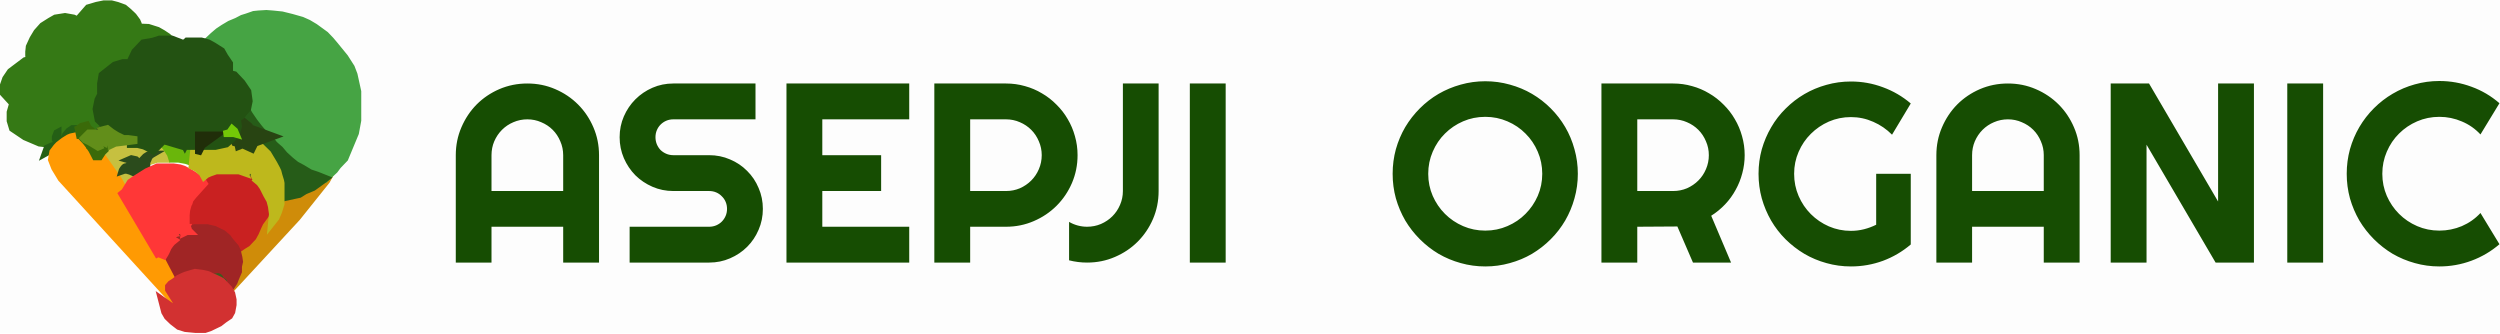
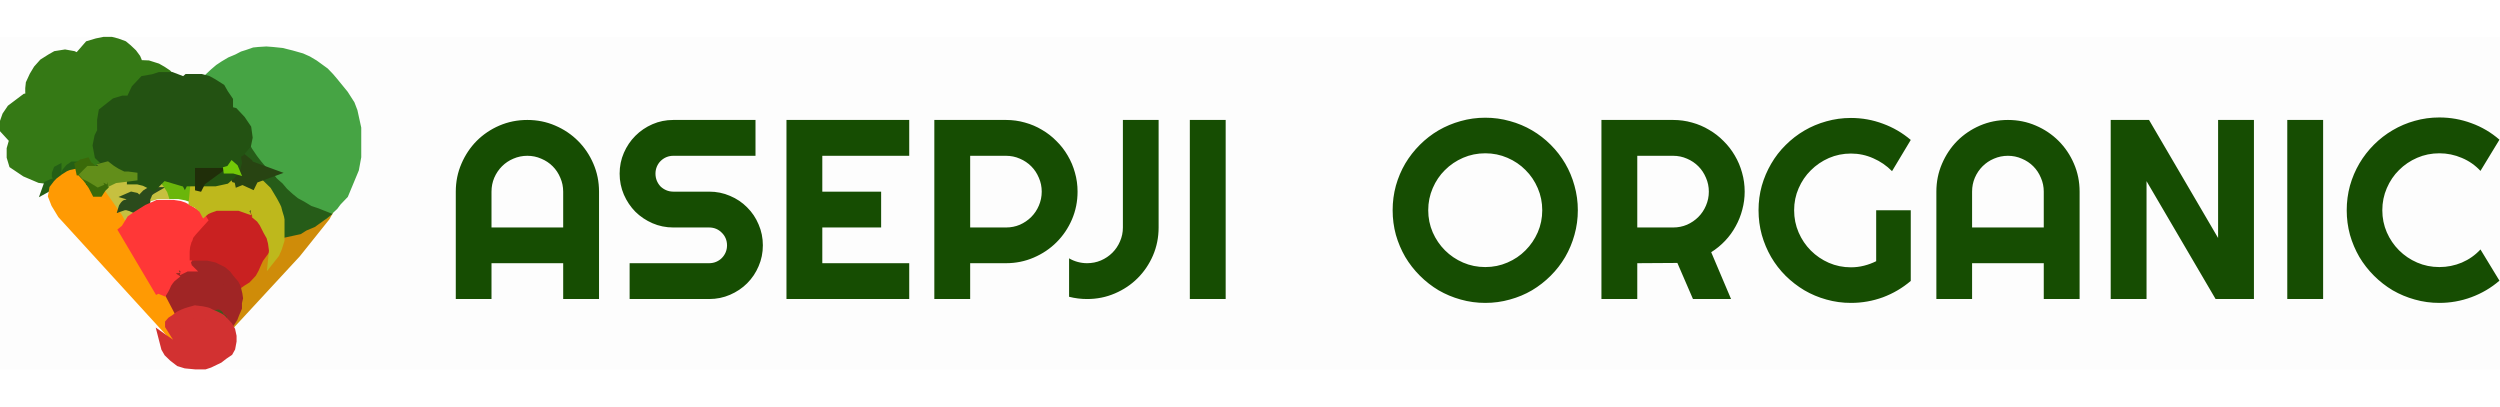
- <svg xmlns="http://www.w3.org/2000/svg" width="195" height="26" viewBox="0 0 391 52" fill="none">
+ <svg xmlns="http://www.w3.org/2000/svg" width="160" height="26" viewBox="0 0 391 52" fill="none">
  <rect width="391" height="52" fill="#E5E5E5" fill-opacity="0.06" />
  <path d="M14 20H14.971H15.543H16V20H15.657H15.943H14.571H14.171H14Z" stroke="#31441A" />
  <path d="M39.72 27.812L39.4 27.938L38.44 27.438L37.8 27.188V27L37.56 26.75V26.562L37.24 26.375L37 26.25L37.08 26L37.56 26.125L37.96 26.375L38.28 26.688L38.44 26.875L38.68 26.75L39 26.688L39.4 26.562L39.88 26.688H40.28L40.44 26.875L40.04 27H39.56L39.16 27.062L39 27.375L39.16 27.562L39.48 27.375L39.88 27.312L40.52 27.562L40.76 27.812L41 28H40.76L40.44 27.812H39.72Z" fill="#35481D" stroke="#35481D" />
  <path d="M28.494 35.385C28.56 35.446 28.741 35.667 28.823 35.769H30.224H30.882L31.788 35.923L32.612 36.308L33.188 36.615L33.765 37.077L34.341 37.846L34.835 38.385L35.247 38.923L35.412 39.462L35.577 40H35.824H36.894L37.471 39.615L38.459 39.154L39.118 38.769L39.694 38.231L40.271 37.615L40.847 36.923L41.094 36.615C41.149 36.462 41.275 36.139 41.341 36.077C41.407 36.015 41.533 35.846 41.588 35.769L42 34.846V33.846V32.769L41.918 31.692L41.094 30.231L40.518 29.385L39.776 28.615L39.035 28L37.718 27.385L37.059 27.154L36.153 27H35.165H34.094H33.435C33.271 27 32.941 27.077 32.694 27.154C32.447 27.231 32.282 27.308 32.118 27.385C31.986 27.446 31.678 27.513 31.541 27.538L31.047 28L30.471 28.615L29.729 29.385L29.071 30.077L28.659 30.846L28.329 31.692L28 32.692V33.615L28.165 34.615C28.247 34.846 28.428 35.323 28.494 35.385Z" fill="#C92121" stroke="#C92121" />
  <path d="M15.764 23.294L15 24.177L18.514 30L18.819 29.735L19.201 29.118L19.507 28.5L19.812 27.882L20.194 27.529L20.576 27.177L20.347 27C20.194 26.941 19.874 26.823 19.812 26.823H19.201L18.819 27.177L18.896 26.823L19.201 26.382L19.507 26.118L19.889 25.941C20.042 25.971 20.363 26.012 20.424 25.941C20.485 25.871 20.755 26.029 20.882 26.118L20.729 25.677L20.424 25.235L19.889 25.059H19.507L19.66 24.882L20.194 24.618H20.729L21.264 25.059L21.493 25.235H21.646V24.882L21.799 24.618L21.951 24.441L22.104 24.177L22.41 24L22.868 23.823L23.174 24L22.868 24.265L22.639 24.618L22.41 25.059V25.677L23.021 25.5L23.403 25.235L24.014 25.059L24.549 24.882H25.16H26L25.847 24.177L25.389 23.118L25.083 22.5L24.701 22.323L24.014 21.882L23.403 21.529L22.639 21.177L21.646 21H20.882L19.66 21.177L18.514 21.353L17.521 21.882L16.833 22.323L16.222 22.765L15.764 23.294Z" fill="#C6C040" stroke="#C6C040" />
  <path d="M10.312 20.798V21.576L11.355 21.222L12.696 20.939L13.367 20.586L14.037 19.879L14.559 19.101L15.229 18.747H16.496H17.39L16.794 17.97L16.496 16.909V15.99L17.166 14.929L17.837 14.646L17.39 14.01L17.166 13.091L17.39 12.313L18.209 11.465L19.178 10.899L20.519 10.687H21.413L21.86 9.626L22.53 8.566L23.573 7.646H24.467L25.957 7.364H27L26.329 6.374L25.957 6.02L25.212 5.525L24.467 5.101L23.126 4.677L21.413 4.606L21.189 3.828L21.04 3.475L20.519 2.768L19.774 2.061L19.178 1.566L18.209 1.212L17.39 1H16.272L15.229 1.212L14.037 1.566L12.249 3.616L11.355 3.192L10.163 2.98L8.822 3.192L8.077 3.616L6.96 4.323L6.14 5.242L5.544 6.232L5.023 7.364L4.948 8.071V8.566L5.023 9.626L4.129 9.838L1.968 11.465L1.298 12.454L1 13.303V14.364L2.49 15.99L2.043 17.546V18.747L2.341 19.737L4.129 20.939L6.289 21.859L7.481 22H8.45L8.152 21.293V20.798L8.45 20.232L8.673 20.02V20.939L8.971 21.576L9.418 21.717V21.222C9.443 21.034 9.508 20.642 9.567 20.586C9.627 20.529 9.841 20.185 9.94 20.02L10.61 19.525H11.132L10.759 19.879L10.387 20.374L10.312 20.798Z" fill="#357915" stroke="#357915" stroke-width="2" />
  <path d="M35.406 45.352C35.429 45.472 35.461 45.77 35.406 46L46.514 33.986L51.12 28.23L51.594 27.367L51.797 26.576L52 26L51.594 26.576L50.849 27.367L49.833 28.23L48.749 28.95L47.801 29.597L46.853 30.029L45.904 30.604L44.347 30.964L43.195 31.18L43.06 32.187L42.789 33.194L42.518 33.986L41.57 35.281L41.299 35.856L40.892 36.791L40.418 37.655L39.877 38.23L39.335 38.806L38.522 39.309L37.912 39.741L37.37 40.029H36.355V40.389V40.964V41.396L36.151 42.331L35.813 43.194L35 44.489L35.136 44.849L35.406 45.352Z" fill="#CF8C09" stroke="#CF8C09" />
  <path d="M32.594 7.82H31L31.87 6.837L32.594 6.157L33.319 5.477L34.116 4.797L34.913 4.267L35.928 3.663L37.014 3.209L37.884 2.756L38.609 2.529L39.044 2.378L39.696 2.151L40.42 2.076L41.652 2L42.667 2.076L44.116 2.227L45.638 2.605L47.232 3.058L48.246 3.512L49.261 4.116L50.928 5.326L51.725 6.157L52.304 6.837L53.971 8.878L54.986 10.465L55.42 11.599L56 14.244V18.779L55.638 20.744L53.971 24.75L53.536 25.203L52.884 25.884L52.377 26.564L51.652 27.244L50.855 28C50.758 27.975 50.536 27.909 50.42 27.849C50.275 27.773 49.841 27.622 49.696 27.622C49.58 27.622 49.261 27.471 49.116 27.395C48.826 27.295 48.232 27.093 48.174 27.093C48.101 27.093 47.449 26.64 47.377 26.64C47.319 26.64 46.338 26.035 45.855 25.733L45.13 25.203L44.261 24.448L43.464 23.616L42.812 22.936L42.159 22.256C41.942 22.029 41.493 21.576 41.435 21.576C41.377 21.576 41.024 21.223 40.855 21.047L40.13 20.14L39.551 19.384L38.826 18.326L38.536 17.745L38.319 17.419L38.464 16.89L38.536 16.058V15.378L38.101 14.395L37.377 13.564L36.507 12.884L35.928 12.506H35.493L35.565 11.826V11.296V10.692L35.275 10.012L34.913 9.483L34.478 8.953L33.971 8.5L33.609 8.198L33.101 7.895L32.594 7.82Z" fill="#46A444" stroke="#46A444" />
  <path d="M8.102 23.39H8.864L9.542 22.78L10.22 22.441L11.068 22.034V21.763V21.288L11.152 20.881L11.576 20.271L12 20H11.322L10.729 20.407L10.22 21.017L10.051 21.627V22.169L9.627 22.034L9.373 21.627L9.119 21.356V20.881V20.542L8.864 20.678L8.61 21.356V21.763L8.864 22.169L9.119 22.441L8.864 22.509L8.102 22.712L7.339 23.051L7 24L8.102 23.39Z" fill="#245F15" stroke="#245F15" />
  <path d="M35.816 44.462L35.421 44.923V45L35.342 44.846L35.105 44.692L34.947 44.385L34.474 43.769L34.553 43.692H34.947L35.184 43.846H35.421L35.5 43.692L35.421 43.615L35.342 43.462L35.184 43.308L34.947 43.154L34.868 43.077H34.553L34.158 43H34.316L34.474 42.923L34.632 43H34.789L34.947 42.923V42.769V42.538L34.868 42.462L34.711 42.385L34.632 42.308L34.316 42.385H34.158H33.921L33.842 42.615L33.763 42.538L33.684 42.462L33.605 42.308L33.526 42.231L33.368 42.154L33.211 42.077L33.053 42H32.816H32.579L32.5 42.231L32.737 42.538L32.895 42.769L32.342 42.538L31.71 42.385H30.921L30.29 42.615L29.421 43.077L28.79 43.538L28.316 43.923L27.684 44.538L25 39.769L25.079 39.692L26.105 40L26.342 39.538L26.5 39.154L26.737 38.615L27.29 37.923L27.842 37.308L28.395 36.846L29.105 36.385L29.737 36.154L30.526 36H31.079H32.342L33.368 36.231L33.842 36.462L34.632 36.846L35.263 37.385L35.658 37.923L36.053 38.385L36.447 38.846L36.684 39.308L36.921 40.308L37 40.846L36.842 41.538V42.308L36.447 43.231L36.211 43.846L35.816 44.462Z" fill="#A02525" stroke="#A02525" stroke-width="2" />
  <path d="M33.969 43.907L33.885 43.953L33.801 43.907L33.633 43.86C33.549 43.829 33.364 43.767 33.297 43.767C33.23 43.767 33.101 43.705 33.045 43.674L32.541 43.534V43.487V43.44C32.541 43.44 32.457 43.347 32.457 43.3C32.457 43.254 32.373 43.3 32.373 43.254C32.373 43.207 32.289 43.207 32.205 43.207C32.121 43.207 32.121 43.161 32.037 43.114C31.953 43.067 32.037 43.067 32.037 43.021C32.037 42.974 32.121 43.021 32.205 43.021H32.457C32.525 43.021 32.597 43.052 32.625 43.067L32.877 43.161L33.045 43.254L33.129 43.347H33.297C33.325 43.332 33.381 43.291 33.381 43.254C33.381 43.207 33.717 43.207 33.801 43.207C33.885 43.207 33.885 43.161 33.969 43.161H34.137L34.305 43.254L34.389 43.347V43.44L34.305 43.487L33.969 43.44H33.801L33.717 43.487L33.549 43.534L33.633 43.627H33.717L33.969 43.58C34.053 43.596 34.238 43.627 34.305 43.627C34.372 43.627 34.445 43.658 34.473 43.674L34.641 43.72C34.697 43.751 34.809 43.823 34.809 43.86C34.809 43.907 34.893 43.907 34.977 43.953C35.044 43.991 34.949 44 34.893 44H34.725L34.473 43.907H34.221H33.969Z" fill="#3F591E" stroke="#3F591E" />
  <path d="M30 50L26.795 46.786L9.53 27.887L8.51 26.203L8 24.902L8.219 23.678L8.801 22.913L9.166 22.53L9.967 21.918L10.695 21.459L11.06 21.306L12.444 21H13.027L14.556 22.301L18.636 28.116L23.589 37.222L26.795 43.343L30 50Z" fill="#FF9A03" stroke="#FF9A03" />
  <path d="M35.818 46.017L36 46.86V47.561L35.818 48.544L35.545 49.035L34.818 49.526L34.091 50.088L32.636 50.789L32 51H30.546L29.091 50.86L28.182 50.579L27.273 49.877L26.546 49.175L26.182 48.544L26 47.842L30.182 50.789L30.364 50.719L26.818 45.105V44.895L27 44.684C27.151 44.591 27.473 44.389 27.546 44.333L28.182 43.842C28.454 43.702 29.109 43.393 29.546 43.281C29.982 43.168 30.394 43.047 30.546 43C30.909 43.047 31.654 43.14 31.727 43.14C31.818 43.14 32.545 43.351 32.636 43.421C32.727 43.491 33.364 43.772 33.545 43.842C33.727 43.912 34.091 44.123 34.273 44.193C34.418 44.249 34.636 44.497 34.727 44.614L35.455 45.386L35.818 46.017Z" fill="#D23131" stroke="#D23131" stroke-width="2" />
  <path d="M50.282 28.37L51 27.829L49.636 27.287L48.487 26.901L47.339 26.204L46.333 25.663L45.472 24.967L44.538 24.116L43.821 23.265C43.486 22.982 42.815 22.399 42.815 22.337C42.815 22.275 42.337 21.796 42.097 21.564L41.308 20.79L40.518 19.862L39.8 18.934L39.01 17.773L38.58 17L38.436 17.309L37.574 17.773L37 18.315L37.215 18.779L37.359 19.243V20.094L37 20.79L37.215 21.099L37.574 21.331L37.861 21.718V22.337L38.077 21.95L38.005 21.099L37.718 20.635V20.326H38.005L38.436 20.79L38.723 21.331L38.867 22.028L39.369 21.718L39.8 21.564L40.303 21.718L40.518 22.182H39.944L39.513 22.337L39.154 22.801L40.087 23.265L41.882 24.657L42.6 25.663L43.318 26.901L43.605 27.983L43.964 29.298V30.149V31L46.836 30.381L47.697 29.84L48.99 29.298L50.282 28.37Z" fill="#265C18" stroke="#265C18" />
  <path d="M27.641 36.333V36.481L27.282 36.667L27.026 36.815L26.82 36.963L26.615 36.889L26.462 36.852C26.393 36.864 26.246 36.889 26.205 36.889C26.164 36.889 26.085 36.963 26.051 37L26 36.889L26.103 36.741L26.205 36.667L26.462 36.63L26.718 36.593H26.872L26.769 36.407L26.513 36.37L26.359 36.333L26.462 36.259L26.615 36.185H26.872L27.077 36.259L27.231 36.296L27.282 36.37L27.385 36.259V36.111L27.487 36.037L27.59 36H27.744H28L27.897 36.111L27.744 36.185L27.641 36.333Z" fill="#293F0D" stroke="#293F0D" />
  <path d="M17.929 21.342V21.816L17.661 21.974C17.571 22.026 17.357 22.147 17.214 22.21C17.036 22.29 16.946 22.368 16.857 22.368C16.768 22.368 16.589 22.605 16.5 22.605C16.429 22.605 16.173 22.868 16.054 23C15.934 22.974 15.679 22.921 15.607 22.921H15.161H14.714L14.268 22.842L14 22.763C14 22.737 14.018 22.668 14.089 22.605C14.161 22.542 14.238 22.421 14.268 22.368L14.446 22.132L14.893 22.053L15.607 22.132H15.786L16.054 22.053L15.964 21.895C15.934 21.842 15.857 21.721 15.786 21.658C15.714 21.595 15.696 21.526 15.696 21.5L15.339 21.342L14.893 21.263H14.625V20.947L14.714 20.79H15.518C15.589 20.79 15.905 20.842 16.054 20.868C16.143 20.947 16.339 21.105 16.411 21.105C16.482 21.105 16.619 21.21 16.679 21.263L16.857 21.5L16.946 21.342C16.976 21.237 17.036 21.011 17.036 20.947C17.036 20.884 17.095 20.763 17.125 20.71L17.393 20.474C17.482 20.421 17.661 20.3 17.661 20.237C17.661 20.174 17.839 20.053 17.929 20H18.286H18.821L19 20.079V20.237L18.732 20.316L18.554 20.474L18.196 20.79L18.018 20.947L17.929 21.342Z" fill="#174706" stroke="#174706" />
  <path d="M15.704 23.429L16 23.143V23.048H15.037C14.978 23.048 14.864 22.984 14.815 22.952L14.667 22.857L14.518 22.571L14.815 22.095L15.333 21.905L15.185 21.809C15.062 21.683 14.8 21.429 14.741 21.429C14.681 21.429 14.469 21.175 14.37 21.048L14 20.667L13.482 20.286L13.333 20L12.963 20.095L12.444 20.476L12 20.667H12.667L12.889 20.857L13.333 21.333L13.778 21.809L14.222 22.381L14.741 23.143L14.889 23.429L15.185 24H15.333L15.704 23.429Z" fill="#3A6A09" stroke="#3A6A09" stroke-width="2" />
  <path d="M20.364 26.763L20.909 27L22.273 26.132L23 25.816V25.579V25.342L23.182 24.947L23.364 24.474L23.727 24.158L24 24H23.454C23.364 24 22.818 24.316 22.727 24.395C22.654 24.458 22.394 24.737 22.273 24.868L22.091 25.342H21.818L21.273 24.868L20.546 24.71L20 24.947L20.546 25.105L20.909 25.342L21.364 25.974V26.29L21 25.974C20.909 25.921 20.654 25.816 20.364 25.816C20 25.816 19.818 25.974 19.636 25.974C19.454 25.974 19.273 26.29 19.182 26.368C19.109 26.432 19.03 26.658 19 26.763L19.454 26.605H19.818L20.364 26.763Z" fill="#2B4B1C" stroke="#2B4B1C" />
  <path d="M19.448 29.885L19 30.251L24.603 39.707L24.753 39.633L25.649 40L25.874 39.633L26.098 39.194L26.322 38.681L26.621 38.241L26.919 37.874L27.368 37.508L27.144 37.361L26.919 37.288H26.77L26.546 37.361L26.322 37.581L26.172 37.435V37.215L26.322 36.995L26.471 36.775L26.77 36.702L27.069 36.628L27.368 36.555L27.218 36.335L26.919 36.262L26.621 36.188L27.069 35.822L27.218 35.749L27.667 35.822L27.965 35.969L28.115 36.042L28.19 35.969V35.675L28.339 35.529L28.563 35.456H28.937H29.236L29.086 35.749L28.862 35.969L28.787 36.408L29.236 36.188H29.759C29.684 36.115 29.535 35.939 29.535 35.822C29.535 35.675 29.161 35.236 29.161 35.016V34.283V33.623L29.236 32.817C29.31 32.524 29.475 31.922 29.535 31.864C29.594 31.805 29.709 31.4 29.759 31.204L30.282 30.544L30.879 29.885L31.402 29.298L32 28.639L31.776 28.272L31.103 27.759L30.581 27.393L29.759 26.88L28.787 26.366L28.115 26.147L27.144 26H26.247H25.351H24.603L23.782 26.366L22.96 26.733L21.092 27.906L20.345 28.419L19.448 29.885Z" fill="#FF3737" stroke="#FF3737" />
  <path d="M26.615 24.085L26.863 24.865H27.934L29.088 25.078L29.912 25.362L31.066 26V24.865L31.231 23.518V21.957L31.478 21.106L32.055 20.043L32.797 19.262L33.703 18.553L35.681 17.702L36.835 17.277L37 17.064V16.851L36.505 17.064L33.374 18.199L32.055 18.766L31.231 19.475L30.324 20.255L30.159 21.106L29.582 20.823V16L27.934 17.986L27.604 19.475V20.539L27.934 21.745L27.44 21.603L26.286 21.106L24.885 20.255L23.896 19.617L22.742 19.121H22L23.731 20.539L24.885 21.745L26.038 23.163L26.615 24.085Z" fill="#6AB60B" stroke="#6AB60B" />
  <path d="M37.398 26.701L38.352 27.036L37.955 26.198L37.557 25.946L37.716 25.359L38.352 25.695L38.83 26.03L39.068 26.617L39.545 26.281L40.102 26.198L40.5 26.365L40.977 26.281L41.057 26.701L40.58 26.868H40.182L39.784 27.036L39.705 27.371L39.784 27.539L40.182 27.287H40.58L40.977 27.371L41.375 27.79L41.693 28.21H41.375L41.057 27.958H40.58L40.182 28.21L40.58 28.545L41.057 29.216L41.693 30.473L42.17 31.311L42.409 32.233L42.568 33.407L42.409 35L43.205 33.994L43.602 33.072L44 31.814V30.473V28.545C44 28.293 43.602 27.287 43.602 27.036C43.602 26.835 43.125 25.946 42.886 25.527L41.932 23.934L40.818 22.844L39.705 22.174L38.352 21.587L37.159 21.335L36.125 21H34.693C34.439 21 33.898 21.224 33.659 21.335L32.307 21.922L31.034 22.509L30.239 23.515L30 25.946L30.716 26.281L31.591 27.036L31.909 27.623L32.307 27.287L32.864 27.036L33.818 26.701H34.693H36.284H37.398Z" fill="#BEB81C" stroke="#BEB81C" />
  <path d="M37.273 21.067L37.436 21.467L38.145 21.667L38.527 21.8L38.964 22L39.127 21.667L39.455 21.467L40 21.267L39.455 21.067L39.127 21.267L38.855 21.467L38.636 21.267L38.527 20.733L38.255 20.267L37.927 20L37.982 20.267L38.145 20.733L38.255 21.067L38.145 21.467L37.982 21.533L37.927 21.267L37.654 20.733L37.273 20.4L37 20.733L37.273 21.067Z" fill="#284412" stroke="#284412" stroke-width="3" />
  <path d="M23.792 22.324L24.861 23L23.562 21.047L21.347 18.944L22.493 18.718L23.792 19.62L24.861 20.446L25.931 21.047L26.694 21.272L26.389 20.221L27 17.591L28.451 15.413L28.681 15.864V18.718V20.221L28.91 20.671L29.292 19.92L29.826 19.319L30.59 18.493L31.66 18.192L32.882 17.591L34.333 16.991L35.403 16.465V16.991L34.562 17.366L33.569 17.967C33.238 18.117 32.546 18.433 32.424 18.493C32.301 18.553 31.863 19.069 31.66 19.319L31.049 19.92L30.361 20.972V21.873H30.819H32.194H33.569L34.944 21.573L35.632 20.972L36.167 20.221L36.319 19.62L36.167 18.718L36.014 17.967L37.083 17.366L37.847 16.465L38 15.714L37.847 14.587L37.083 13.46L36.167 12.484L34.944 12.183V10.981V10.155L34.333 9.254L33.951 8.577L32.882 7.901L32.194 7.526L31.354 7.3H30.361H29.597L28.91 7.901L28.069 7.526L26.694 7H26.083H25.09L24.174 7.3L22.875 7.526L21.882 8.577L21.347 9.704L20.965 10.681H20.278H19.361L18.368 10.981L17.604 11.582L16.84 12.183L16.688 13.085V13.911L17.375 14.587L16.688 14.962L16.229 15.864L16 16.991L16.229 18.192L17.375 19.319L17.986 19.92L19.056 20.671L20.049 20.972H21.347V21.573H21.653L22.875 21.873L23.792 22.324Z" fill="#235212" stroke="#235212" stroke-width="3" />
  <path d="M14.818 22.688L15.327 23L15.618 22.875L15.327 22.375L14.6 22.25V22H15.618L16.418 22.375L16.564 21.812L17.218 21.375H18.164V21.688L17.8 21.812L17.364 22.125V22.688L18.018 22.375L19.036 22.25L20.055 22.125L21 22V21.688L20.055 21.562H19.327L18.309 21.062L17.509 20.562L16.782 20L16.055 20.188L16.564 20.688L16.418 20.938H16.055L15.182 20.688H13.873L13 21.562L13.218 21.812L13.873 22.125L14.309 22.375L14.818 22.688Z" fill="#628E1A" stroke="#628E1A" />
  <path d="M31 23.036V24L31.652 22.714L34 21H31V23.036Z" fill="#202E09" stroke="#202E09" />
  <path d="M35.87 20.625L35 20.875H36.565L37 21L36.739 20.375L36.304 20L35.87 20.625Z" fill="#73C907" stroke="#73C907" />
  <path d="M88.082 29.809V24.203C88.082 23.435 87.932 22.712 87.633 22.035C87.346 21.345 86.949 20.746 86.441 20.238C85.934 19.73 85.335 19.333 84.644 19.047C83.967 18.747 83.245 18.598 82.477 18.598C81.708 18.598 80.979 18.747 80.289 19.047C79.612 19.333 79.019 19.73 78.512 20.238C78.004 20.746 77.6 21.345 77.301 22.035C77.014 22.712 76.871 23.435 76.871 24.203V29.809H88.082ZM93.688 41H88.082V35.395H76.871V41H71.285V24.203C71.285 22.654 71.578 21.202 72.164 19.848C72.75 18.48 73.544 17.289 74.547 16.273C75.562 15.258 76.747 14.457 78.102 13.871C79.469 13.285 80.927 12.992 82.477 12.992C84.026 12.992 85.478 13.285 86.832 13.871C88.199 14.457 89.391 15.258 90.406 16.273C91.422 17.289 92.223 18.48 92.809 19.848C93.394 21.202 93.688 22.654 93.688 24.203V41ZM96.91 21.391C96.91 20.232 97.132 19.145 97.574 18.129C98.017 17.113 98.616 16.228 99.371 15.473C100.139 14.704 101.031 14.099 102.047 13.656C103.062 13.213 104.15 12.992 105.309 12.992H118.16V18.598H105.309C104.918 18.598 104.553 18.669 104.215 18.812C103.876 18.956 103.577 19.158 103.316 19.418C103.069 19.665 102.874 19.958 102.73 20.297C102.587 20.635 102.516 21 102.516 21.391C102.516 21.781 102.587 22.152 102.73 22.504C102.874 22.842 103.069 23.142 103.316 23.402C103.577 23.65 103.876 23.845 104.215 23.988C104.553 24.131 104.918 24.203 105.309 24.203H110.914C112.073 24.203 113.16 24.424 114.176 24.867C115.204 25.297 116.096 25.896 116.852 26.664C117.62 27.419 118.219 28.311 118.648 29.34C119.091 30.355 119.312 31.443 119.312 32.602C119.312 33.76 119.091 34.848 118.648 35.863C118.219 36.879 117.62 37.771 116.852 38.539C116.096 39.294 115.204 39.893 114.176 40.336C113.16 40.779 112.073 41 110.914 41H98.473V35.395H110.914C111.305 35.395 111.669 35.323 112.008 35.18C112.346 35.036 112.639 34.841 112.887 34.594C113.147 34.333 113.349 34.034 113.492 33.695C113.635 33.357 113.707 32.992 113.707 32.602C113.707 32.211 113.635 31.846 113.492 31.508C113.349 31.169 113.147 30.876 112.887 30.629C112.639 30.369 112.346 30.167 112.008 30.023C111.669 29.88 111.305 29.809 110.914 29.809H105.309C104.15 29.809 103.062 29.587 102.047 29.145C101.031 28.702 100.139 28.103 99.371 27.348C98.616 26.579 98.017 25.688 97.574 24.672C97.132 23.643 96.91 22.549 96.91 21.391ZM142.203 41H123.004V12.992H142.203V18.598H128.609V24.203H137.809V29.809H128.609V35.395H142.203V41ZM151.734 18.598V29.809H157.34C158.108 29.809 158.831 29.665 159.508 29.379C160.185 29.079 160.777 28.676 161.285 28.168C161.793 27.66 162.19 27.068 162.477 26.391C162.776 25.701 162.926 24.971 162.926 24.203C162.926 23.435 162.776 22.712 162.477 22.035C162.19 21.345 161.793 20.746 161.285 20.238C160.777 19.73 160.185 19.333 159.508 19.047C158.831 18.747 158.108 18.598 157.34 18.598H151.734ZM151.734 41H146.129V12.992H157.34C158.368 12.992 159.358 13.129 160.309 13.402C161.259 13.663 162.145 14.04 162.965 14.535C163.798 15.017 164.553 15.603 165.23 16.293C165.921 16.97 166.507 17.725 166.988 18.559C167.483 19.392 167.861 20.284 168.121 21.234C168.395 22.185 168.531 23.174 168.531 24.203C168.531 25.74 168.238 27.191 167.652 28.559C167.066 29.913 166.266 31.098 165.25 32.113C164.234 33.129 163.043 33.93 161.676 34.516C160.322 35.102 158.876 35.395 157.34 35.395H151.734V41ZM181.207 29.809C181.207 31.358 180.914 32.816 180.328 34.184C179.742 35.538 178.941 36.723 177.926 37.738C176.923 38.741 175.738 39.535 174.371 40.121C173.017 40.707 171.565 41 170.016 41C169.078 41 168.141 40.883 167.203 40.648V34.633C167.62 34.88 168.069 35.069 168.551 35.199C169.033 35.329 169.521 35.395 170.016 35.395C170.784 35.395 171.507 35.251 172.184 34.965C172.874 34.665 173.473 34.262 173.98 33.754C174.488 33.246 174.885 32.654 175.172 31.977C175.471 31.299 175.621 30.577 175.621 29.809V12.992H181.207V29.809ZM191.695 41H186.09V12.992H191.695V41ZM246.773 27.113C246.773 28.441 246.598 29.724 246.246 30.961C245.908 32.185 245.426 33.337 244.801 34.418C244.176 35.486 243.421 36.462 242.535 37.348C241.65 38.233 240.673 38.995 239.605 39.633C238.538 40.258 237.385 40.74 236.148 41.078C234.911 41.43 233.629 41.605 232.301 41.605C230.973 41.605 229.69 41.43 228.453 41.078C227.229 40.74 226.077 40.258 224.996 39.633C223.928 38.995 222.952 38.233 222.066 37.348C221.181 36.462 220.419 35.486 219.781 34.418C219.156 33.337 218.668 32.185 218.316 30.961C217.978 29.724 217.809 28.441 217.809 27.113C217.809 25.785 217.978 24.503 218.316 23.266C218.668 22.029 219.156 20.876 219.781 19.809C220.419 18.741 221.181 17.764 222.066 16.879C222.952 15.993 223.928 15.238 224.996 14.613C226.077 13.988 227.229 13.507 228.453 13.168C229.69 12.816 230.973 12.641 232.301 12.641C233.629 12.641 234.911 12.816 236.148 13.168C237.385 13.507 238.538 13.988 239.605 14.613C240.673 15.238 241.65 15.993 242.535 16.879C243.421 17.764 244.176 18.741 244.801 19.809C245.426 20.876 245.908 22.029 246.246 23.266C246.598 24.503 246.773 25.785 246.773 27.113ZM241.207 27.113C241.207 25.889 240.973 24.737 240.504 23.656C240.035 22.562 239.397 21.619 238.59 20.824C237.796 20.017 236.852 19.379 235.758 18.91C234.677 18.441 233.525 18.207 232.301 18.207C231.064 18.207 229.905 18.441 228.824 18.91C227.743 19.379 226.799 20.017 225.992 20.824C225.185 21.619 224.547 22.562 224.078 23.656C223.609 24.737 223.375 25.889 223.375 27.113C223.375 28.337 223.609 29.49 224.078 30.57C224.547 31.638 225.185 32.575 225.992 33.383C226.799 34.19 227.743 34.828 228.824 35.297C229.905 35.766 231.064 36 232.301 36C233.525 36 234.677 35.766 235.758 35.297C236.852 34.828 237.796 34.19 238.59 33.383C239.397 32.575 240.035 31.638 240.504 30.57C240.973 29.49 241.207 28.337 241.207 27.113ZM256.07 18.598V29.809H261.676C262.444 29.809 263.167 29.665 263.844 29.379C264.521 29.079 265.113 28.676 265.621 28.168C266.129 27.66 266.526 27.068 266.812 26.391C267.112 25.701 267.262 24.971 267.262 24.203C267.262 23.435 267.112 22.712 266.812 22.035C266.526 21.345 266.129 20.746 265.621 20.238C265.113 19.73 264.521 19.333 263.844 19.047C263.167 18.747 262.444 18.598 261.676 18.598H256.07ZM256.07 41H250.465V12.992H261.676C262.704 12.992 263.694 13.129 264.645 13.402C265.595 13.663 266.48 14.04 267.301 14.535C268.134 15.017 268.889 15.603 269.566 16.293C270.257 16.97 270.842 17.725 271.324 18.559C271.819 19.392 272.197 20.284 272.457 21.234C272.73 22.185 272.867 23.174 272.867 24.203C272.867 25.167 272.743 26.104 272.496 27.016C272.262 27.927 271.917 28.793 271.461 29.613C271.018 30.434 270.471 31.189 269.82 31.879C269.169 32.569 268.44 33.168 267.633 33.676L270.738 41H264.781L262.34 35.355L256.07 35.395V41ZM298.844 38.168C297.542 39.275 296.09 40.128 294.488 40.727C292.887 41.312 291.22 41.605 289.488 41.605C288.16 41.605 286.878 41.43 285.641 41.078C284.417 40.74 283.271 40.258 282.203 39.633C281.135 38.995 280.159 38.24 279.273 37.367C278.388 36.482 277.633 35.505 277.008 34.438C276.383 33.357 275.895 32.198 275.543 30.961C275.204 29.724 275.035 28.441 275.035 27.113C275.035 25.785 275.204 24.509 275.543 23.285C275.895 22.061 276.383 20.915 277.008 19.848C277.633 18.767 278.388 17.79 279.273 16.918C280.159 16.033 281.135 15.277 282.203 14.652C283.271 14.027 284.417 13.546 285.641 13.207C286.878 12.855 288.16 12.68 289.488 12.68C291.22 12.68 292.887 12.979 294.488 13.578C296.09 14.164 297.542 15.01 298.844 16.117L295.914 21C295.068 20.141 294.091 19.47 292.984 18.988C291.878 18.494 290.712 18.246 289.488 18.246C288.264 18.246 287.112 18.48 286.031 18.949C284.964 19.418 284.026 20.056 283.219 20.863C282.411 21.658 281.773 22.595 281.305 23.676C280.836 24.744 280.602 25.889 280.602 27.113C280.602 28.35 280.836 29.509 281.305 30.59C281.773 31.671 282.411 32.615 283.219 33.422C284.026 34.229 284.964 34.867 286.031 35.336C287.112 35.805 288.264 36.039 289.488 36.039C290.191 36.039 290.875 35.954 291.539 35.785C292.203 35.616 292.835 35.382 293.434 35.082V27.113H298.844V38.168ZM319.645 29.809V24.203C319.645 23.435 319.495 22.712 319.195 22.035C318.909 21.345 318.512 20.746 318.004 20.238C317.496 19.73 316.897 19.333 316.207 19.047C315.53 18.747 314.807 18.598 314.039 18.598C313.271 18.598 312.542 18.747 311.852 19.047C311.174 19.333 310.582 19.73 310.074 20.238C309.566 20.746 309.163 21.345 308.863 22.035C308.577 22.712 308.434 23.435 308.434 24.203V29.809H319.645ZM325.25 41H319.645V35.395H308.434V41H302.848V24.203C302.848 22.654 303.141 21.202 303.727 19.848C304.312 18.48 305.107 17.289 306.109 16.273C307.125 15.258 308.31 14.457 309.664 13.871C311.031 13.285 312.49 12.992 314.039 12.992C315.589 12.992 317.04 13.285 318.395 13.871C319.762 14.457 320.953 15.258 321.969 16.273C322.984 17.289 323.785 18.48 324.371 19.848C324.957 21.202 325.25 22.654 325.25 24.203V41ZM352.516 41H346.52L335.719 22.562V41H330.113V12.992H336.109L346.91 31.449V12.992H352.516V41ZM363.336 41H357.73V12.992H363.336V41ZM390.914 38.129C389.612 39.249 388.154 40.108 386.539 40.707C384.924 41.306 383.251 41.605 381.52 41.605C380.191 41.605 378.909 41.43 377.672 41.078C376.448 40.74 375.296 40.258 374.215 39.633C373.147 38.995 372.171 38.233 371.285 37.348C370.4 36.462 369.638 35.486 369 34.418C368.375 33.337 367.887 32.185 367.535 30.961C367.197 29.724 367.027 28.441 367.027 27.113C367.027 25.785 367.197 24.503 367.535 23.266C367.887 22.029 368.375 20.876 369 19.809C369.638 18.728 370.4 17.745 371.285 16.859C372.171 15.974 373.147 15.219 374.215 14.594C375.296 13.956 376.448 13.467 377.672 13.129C378.909 12.777 380.191 12.602 381.52 12.602C383.251 12.602 384.924 12.901 386.539 13.5C388.154 14.086 389.612 14.945 390.914 16.078L387.945 20.961C387.125 20.076 386.155 19.398 385.035 18.93C383.915 18.448 382.743 18.207 381.52 18.207C380.283 18.207 379.124 18.441 378.043 18.91C376.962 19.379 376.018 20.017 375.211 20.824C374.404 21.619 373.766 22.562 373.297 23.656C372.828 24.737 372.594 25.889 372.594 27.113C372.594 28.337 372.828 29.49 373.297 30.57C373.766 31.638 374.404 32.575 375.211 33.383C376.018 34.19 376.962 34.828 378.043 35.297C379.124 35.766 380.283 36 381.52 36C382.743 36 383.915 35.766 385.035 35.297C386.155 34.815 387.125 34.132 387.945 33.246L390.914 38.129Z" fill="#164D02" />
</svg>
